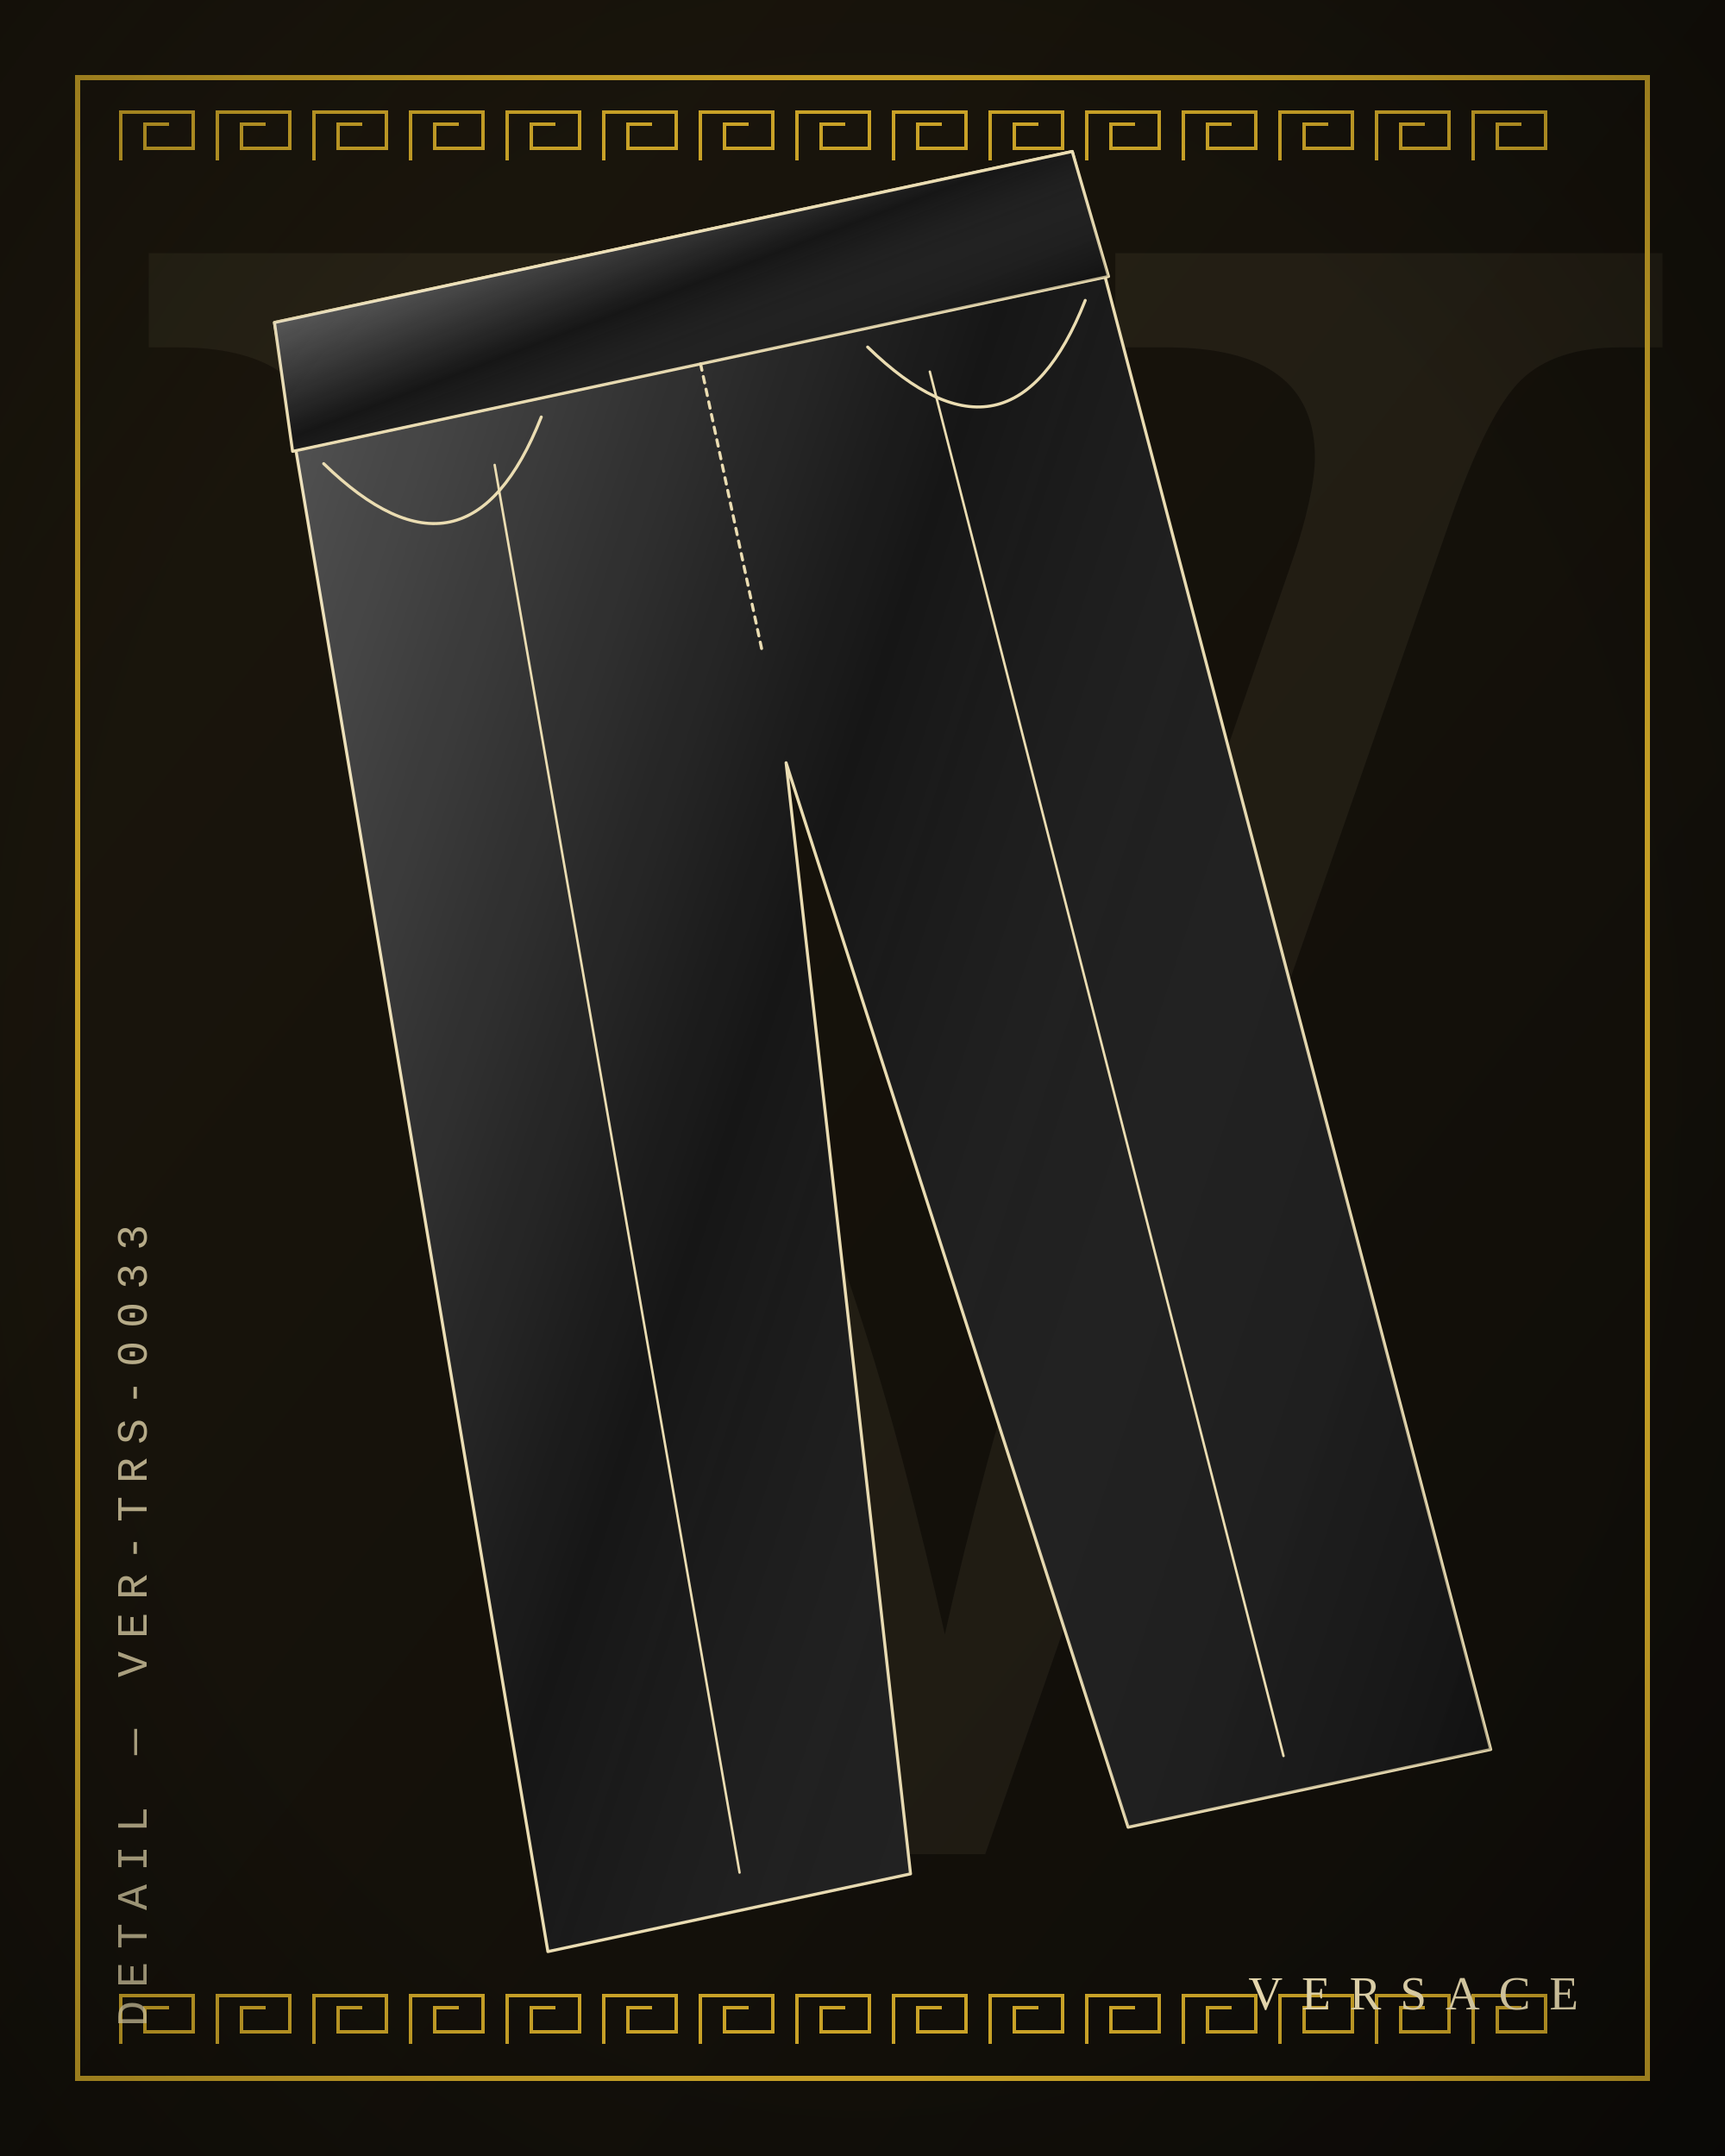
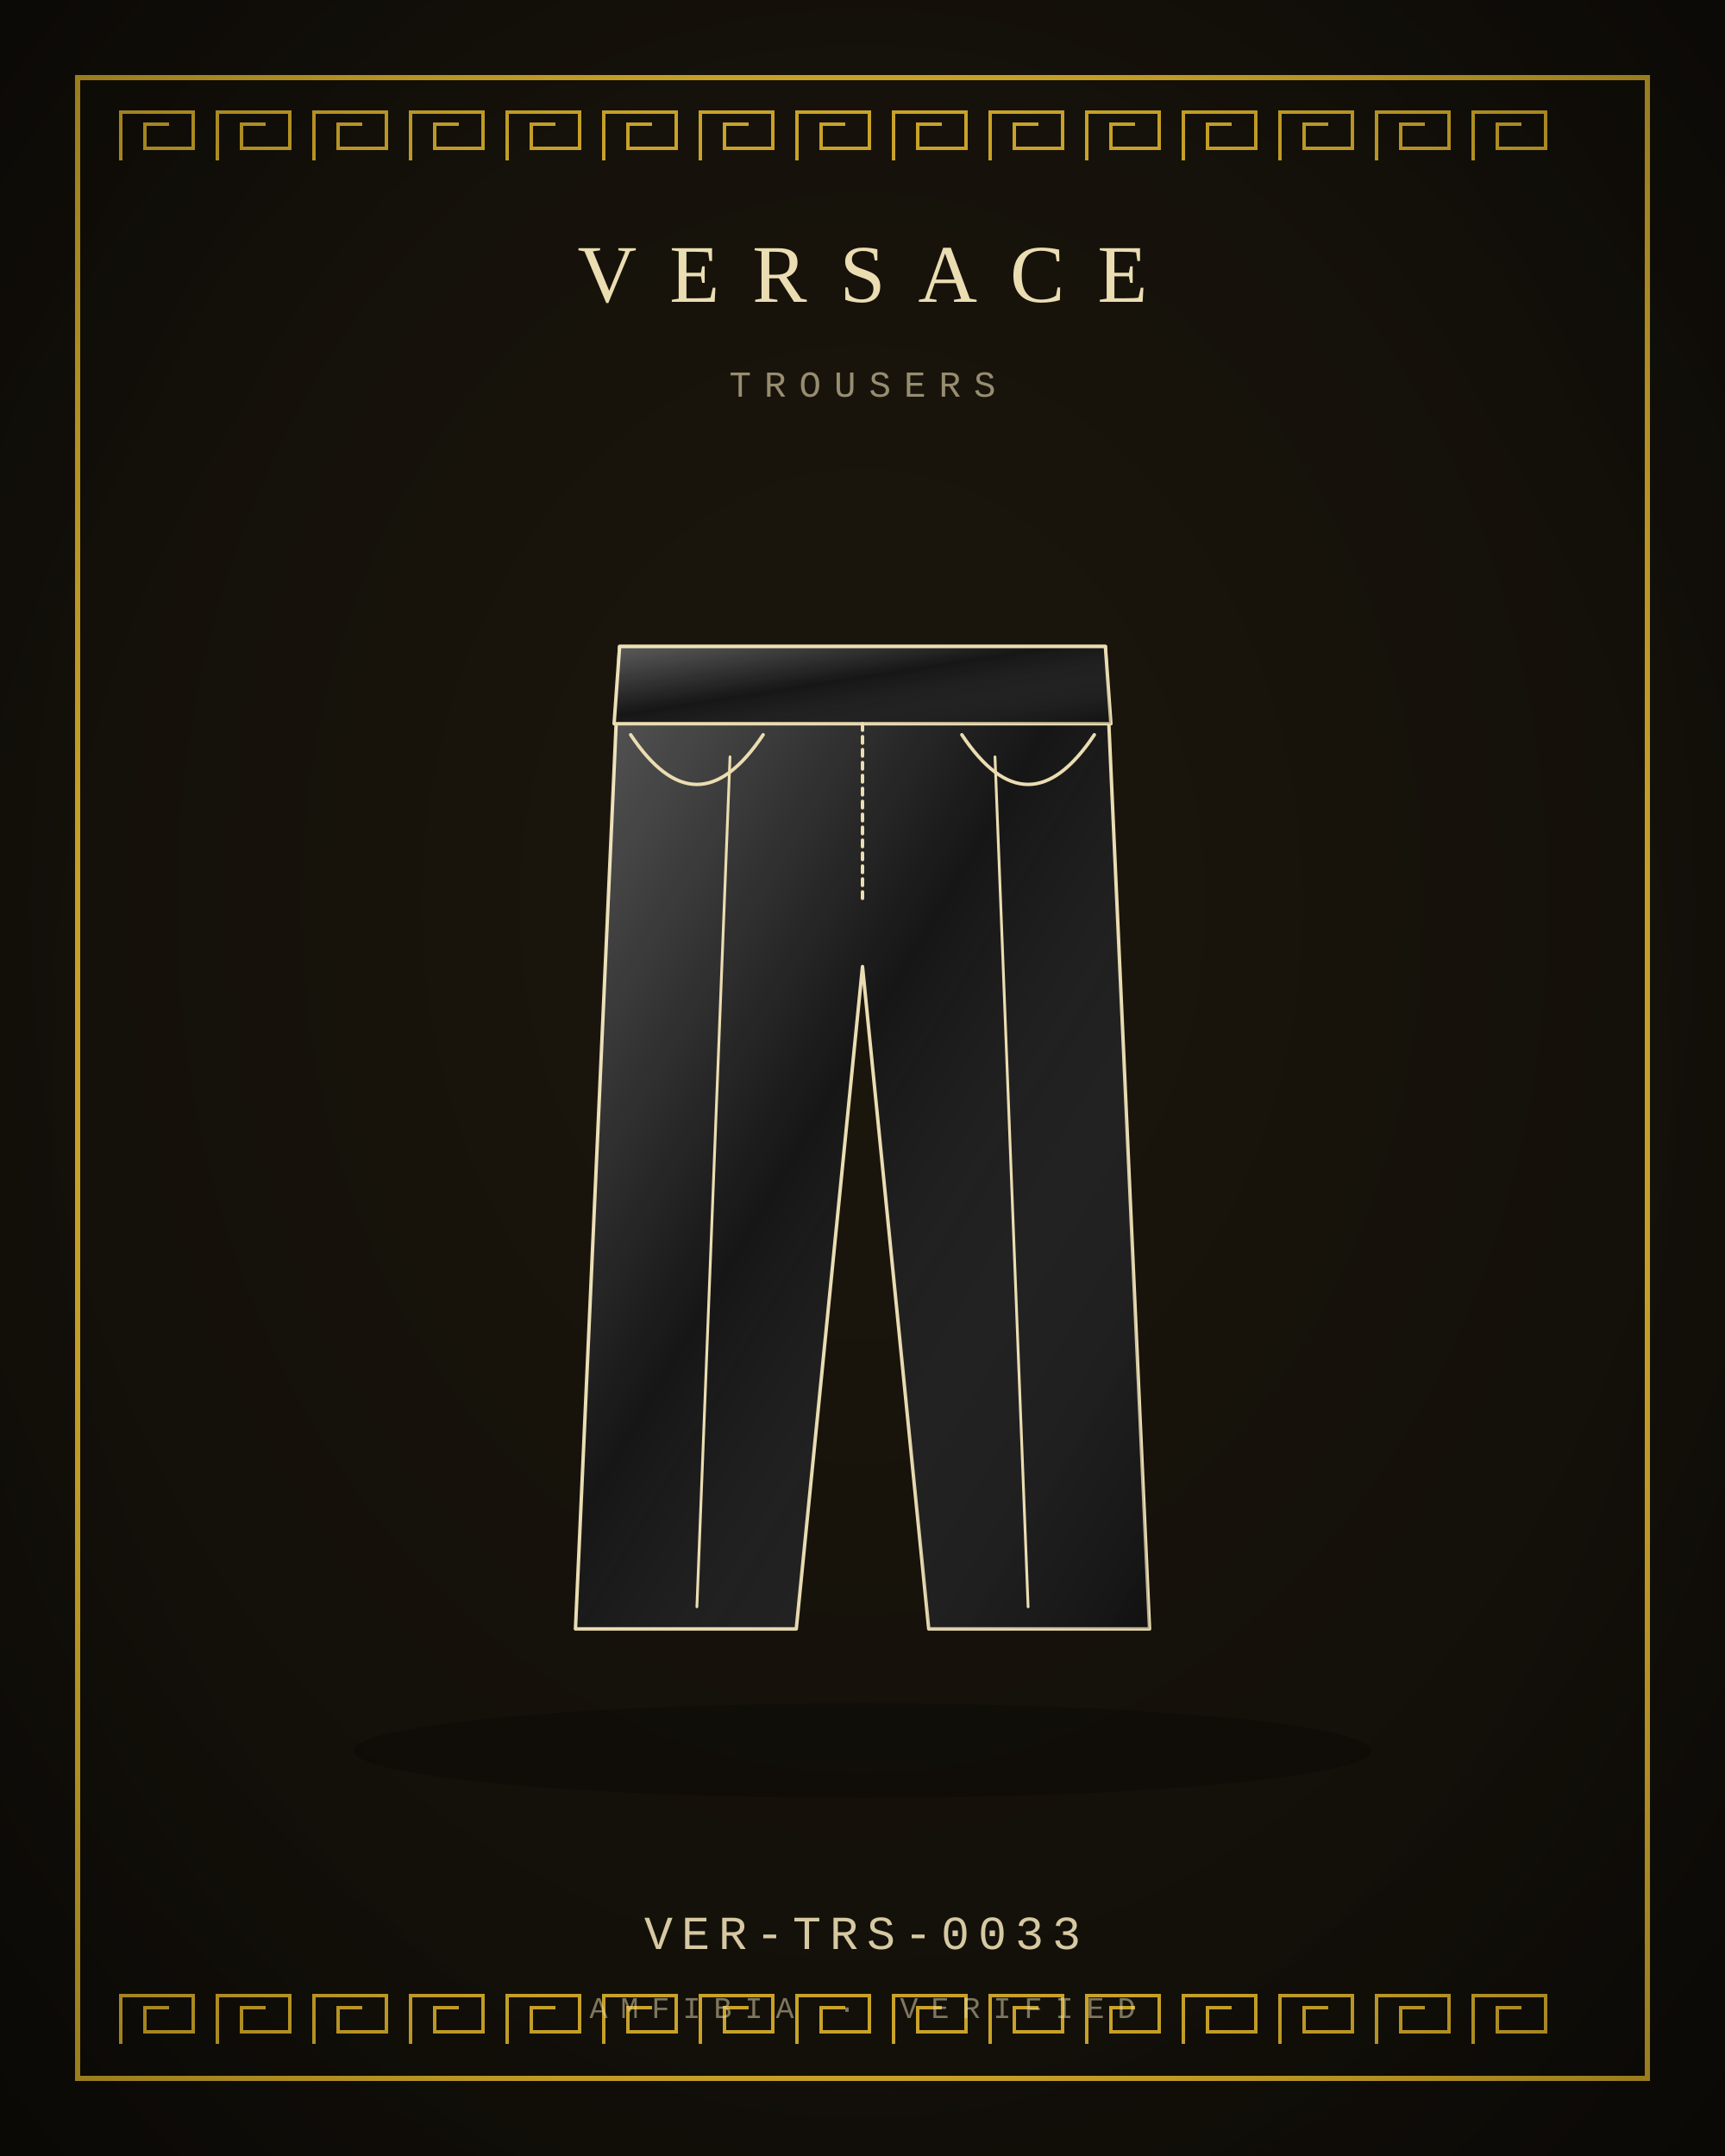
<svg xmlns="http://www.w3.org/2000/svg" viewBox="0 0 400 500" width="800" height="1000">
  <defs>
    <radialGradient id="bg" cx="50%" cy="42%" r="80%">
      <stop offset="0" stop-color="#1C170D" />
      <stop offset="1" stop-color="#0E0C08" />
    </radialGradient>
    <linearGradient id="bgd" x1="0" y1="0" x2="1" y2="1">
      <stop offset="0" stop-color="#1C170D" />
      <stop offset="1" stop-color="#0E0C08" />
    </linearGradient>
    <linearGradient id="sheen" x1="0" y1="0" x2="1" y2="1">
      <stop offset="0" stop-color="#fff" stop-opacity=".30" />
      <stop offset=".45" stop-color="#fff" stop-opacity="0" />
      <stop offset="1" stop-color="#000" stop-opacity=".22" />
    </linearGradient>
    <linearGradient id="multi" x1="0" y1="0" x2="1" y2="1">
      <stop offset="0" stop-color="#B3122E" />
      <stop offset=".35" stop-color="#C9A227" />
      <stop offset=".7" stop-color="#2F5D46" />
      <stop offset="1" stop-color="#3557A0" />
    </linearGradient>
    <radialGradient id="vig" cx="50%" cy="50%" r="75%">
      <stop offset=".6" stop-color="#000" stop-opacity="0" />
      <stop offset="1" stop-color="#000" stop-opacity=".35" />
    </radialGradient>
  </defs>
-   <rect width="400" height="500" fill="url(#bgd)" />
-   <text x="210" y="430" text-anchor="middle" font-family="Georgia, serif" font-size="520" fill="#EBDDB2" opacity="0.06">V</text>
+   <rect width="400" height="500" fill="url(#bg)" />
  <rect x="18" y="18" width="364" height="464" fill="none" stroke="#C9A227" stroke-width="1.2" />
  <path d="M28 37.2 L28 26 L44.8 26 L44.8 34.4 L33.6 34.4 L33.6 28.8 L39.2 28.8 M50.4 37.2 L50.4 26 L67.2 26 L67.2 34.4 L56 34.4 L56 28.8 L61.6 28.8 M72.8 37.2 L72.8 26 L89.6 26 L89.6 34.4 L78.4 34.4 L78.4 28.8 L84 28.8 M95.2 37.2 L95.2 26 L112 26 L112 34.4 L100.8 34.4 L100.8 28.8 L106.4 28.8 M117.6 37.2 L117.6 26 L134.4 26 L134.4 34.4 L123.2 34.4 L123.2 28.8 L128.8 28.8 M140 37.2 L140 26 L156.8 26 L156.8 34.4 L145.6 34.4 L145.6 28.8 L151.2 28.8 M162.4 37.2 L162.4 26 L179.2 26 L179.2 34.4 L168 34.4 L168 28.8 L173.6 28.8 M184.8 37.2 L184.8 26 L201.6 26 L201.6 34.4 L190.4 34.4 L190.4 28.8 L196 28.8 M207.2 37.2 L207.2 26 L224 26 L224 34.4 L212.8 34.4 L212.8 28.8 L218.4 28.8 M229.6 37.2 L229.6 26 L246.4 26 L246.4 34.4 L235.2 34.4 L235.2 28.8 L240.8 28.8 M252 37.2 L252 26 L268.8 26 L268.8 34.4 L257.6 34.4 L257.6 28.8 L263.2 28.8 M274.4 37.2 L274.4 26 L291.2 26 L291.2 34.4 L280 34.4 L280 28.8 L285.6 28.8 M296.8 37.2 L296.8 26 L313.6 26 L313.6 34.4 L302.4 34.4 L302.4 28.8 L308 28.8 M319.2 37.2 L319.2 26 L336 26 L336 34.4 L324.8 34.4 L324.8 28.8 L330.4 28.8 M341.6 37.2 L341.6 26 L358.4 26 L358.4 34.4 L347.2 34.4 L347.2 28.8 L352.8 28.8 " fill="none" stroke="#C9A227" stroke-width="1.6" vector-effect="non-scaling-stroke" />
  <path d="M28 474 L28 462.8 L44.8 462.8 L44.8 471.2 L33.6 471.2 L33.6 465.6 L39.2 465.6 M50.4 474 L50.4 462.8 L67.2 462.8 L67.2 471.2 L56 471.2 L56 465.6 L61.6 465.6 M72.8 474 L72.8 462.8 L89.6 462.8 L89.6 471.2 L78.4 471.2 L78.4 465.6 L84 465.6 M95.2 474 L95.2 462.8 L112 462.8 L112 471.2 L100.8 471.2 L100.8 465.6 L106.4 465.6 M117.6 474 L117.6 462.8 L134.4 462.8 L134.4 471.2 L123.2 471.2 L123.2 465.6 L128.8 465.6 M140 474 L140 462.8 L156.8 462.8 L156.8 471.2 L145.6 471.2 L145.6 465.6 L151.2 465.6 M162.4 474 L162.4 462.8 L179.2 462.8 L179.2 471.2 L168 471.2 L168 465.6 L173.6 465.6 M184.8 474 L184.8 462.8 L201.6 462.8 L201.6 471.2 L190.4 471.2 L190.4 465.6 L196 465.6 M207.2 474 L207.2 462.8 L224 462.8 L224 471.2 L212.8 471.2 L212.8 465.6 L218.4 465.6 M229.6 474 L229.6 462.8 L246.4 462.8 L246.4 471.2 L235.2 471.2 L235.2 465.6 L240.8 465.6 M252 474 L252 462.8 L268.8 462.8 L268.8 471.2 L257.6 471.2 L257.6 465.6 L263.2 465.6 M274.4 474 L274.4 462.8 L291.2 462.8 L291.2 471.2 L280 471.2 L280 465.6 L285.6 465.6 M296.8 474 L296.8 462.8 L313.6 462.8 L313.6 471.2 L302.4 471.2 L302.4 465.6 L308 465.6 M319.2 474 L319.2 462.8 L336 462.8 L336 471.2 L324.8 471.2 L324.8 465.6 L330.4 465.6 M341.6 474 L341.6 462.8 L358.4 462.8 L358.4 471.2 L347.2 471.2 L347.2 465.6 L352.8 465.6 " fill="none" stroke="#C9A227" stroke-width="1.6" vector-effect="non-scaling-stroke" />
-   <g transform="rotate(-12.1 200 250) translate(-17 20) scale(2.15)">
-     <path d="M56 14 L144 14 L152 192 L112 192 L100 72 L88 192 L48 192 Z" fill="#161616" stroke="#EBDDB2" stroke-width="1.4" stroke-linejoin="round" stroke-linecap="round" vector-effect="non-scaling-stroke" />
+   <ellipse cx="200" cy="406" rx="118" ry="11" fill="#000" opacity="0.22" />
+   <g transform="translate(72 132) scale(1.28)">
+     <path d="M56 14 L144 14 L152 192 L112 192 L100 72 L88 192 L48 192 Z" fill="#161616" stroke="#EBDDB2" stroke-width="1.6" stroke-linejoin="round" stroke-linecap="round" vector-effect="non-scaling-stroke" />
    <path d="M56 14 L144 14 L152 192 L112 192 L100 72 L88 192 L48 192 Z" fill="url(#sheen)" stroke="none" />
-     <path d="M56 14 L144 14 L145 28 L55 28 Z" fill="#161616" stroke="#EBDDB2" stroke-width="1.4" stroke-linejoin="round" stroke-linecap="round" vector-effect="non-scaling-stroke" />
+     <path d="M56 14 L144 14 L145 28 L55 28 Z" fill="#161616" stroke="#EBDDB2" stroke-width="1.6" stroke-linejoin="round" stroke-linecap="round" vector-effect="non-scaling-stroke" />
    <path d="M56 14 L144 14 L145 28 L55 28 Z" fill="url(#sheen)" stroke="none" />
-     <path d="M76 34 L70 188 M124 34 L130 188" fill="none" stroke="#EBDDB2" stroke-width="1.12" stroke-linejoin="round" stroke-linecap="round" vector-effect="non-scaling-stroke" />
-     <path d="M58 30 Q70 48 82 30 M142 30 Q130 48 118 30" fill="none" stroke="#EBDDB2" stroke-width="1.4" stroke-linejoin="round" stroke-linecap="round" vector-effect="non-scaling-stroke" />
-     <path d="M100 28 L100 60" fill="none" stroke="#EBDDB2" stroke-width="1.4" stroke-dasharray="3 3" stroke-linejoin="round" stroke-linecap="round" vector-effect="non-scaling-stroke" />
-   </g>
-   <g transform="translate(34 470) rotate(-90)">
-     <text x="0" y="0" text-anchor="start" font-family="'Courier New', Courier, monospace" font-size="10" letter-spacing="3" fill="#EBDDB2" opacity="0.75">DETAIL — VER-TRS-0033</text>
+     <path d="M76 34 L70 188 M124 34 L130 188" fill="none" stroke="#EBDDB2" stroke-width="1.28" stroke-linejoin="round" stroke-linecap="round" vector-effect="non-scaling-stroke" />
+     <path d="M58 30 Q70 48 82 30 M142 30 Q130 48 118 30" fill="none" stroke="#EBDDB2" stroke-width="1.6" stroke-linejoin="round" stroke-linecap="round" vector-effect="non-scaling-stroke" />
+     <path d="M100 28 L100 60" fill="none" stroke="#EBDDB2" stroke-width="1.6" stroke-dasharray="3 3" stroke-linejoin="round" stroke-linecap="round" vector-effect="non-scaling-stroke" />
  </g>
  <g>
-     <text x="366" y="466" text-anchor="end" font-size="11" fill="#EBDDB2" font-family="'Trajan Pro', 'Times New Roman', serif" font-weight="400" letter-spacing="4.4">VERSACE</text>
+     <text x="200" y="70" text-anchor="middle" font-size="19" fill="#EBDDB2" font-family="'Trajan Pro', 'Times New Roman', serif" font-weight="400" letter-spacing="7.6">VERSACE</text>
  </g>
+   <text x="200" y="92" text-anchor="middle" font-family="'Courier New', Courier, monospace" font-size="8.5" letter-spacing="3" fill="#EBDDB2" opacity="0.6">TROUSERS</text>
+   <text x="200" y="452" text-anchor="middle" font-family="'Courier New', Courier, monospace" font-size="11" letter-spacing="2" fill="#EBDDB2" opacity="0.9">VER-TRS-0033</text>
+   <text x="200" y="468" text-anchor="middle" font-family="'Courier New', Courier, monospace" font-size="7" letter-spacing="3" fill="#EBDDB2" opacity="0.5">AMFIBIA · VERIFIED</text>
  <rect width="400" height="500" fill="url(#vig)" />
</svg>
